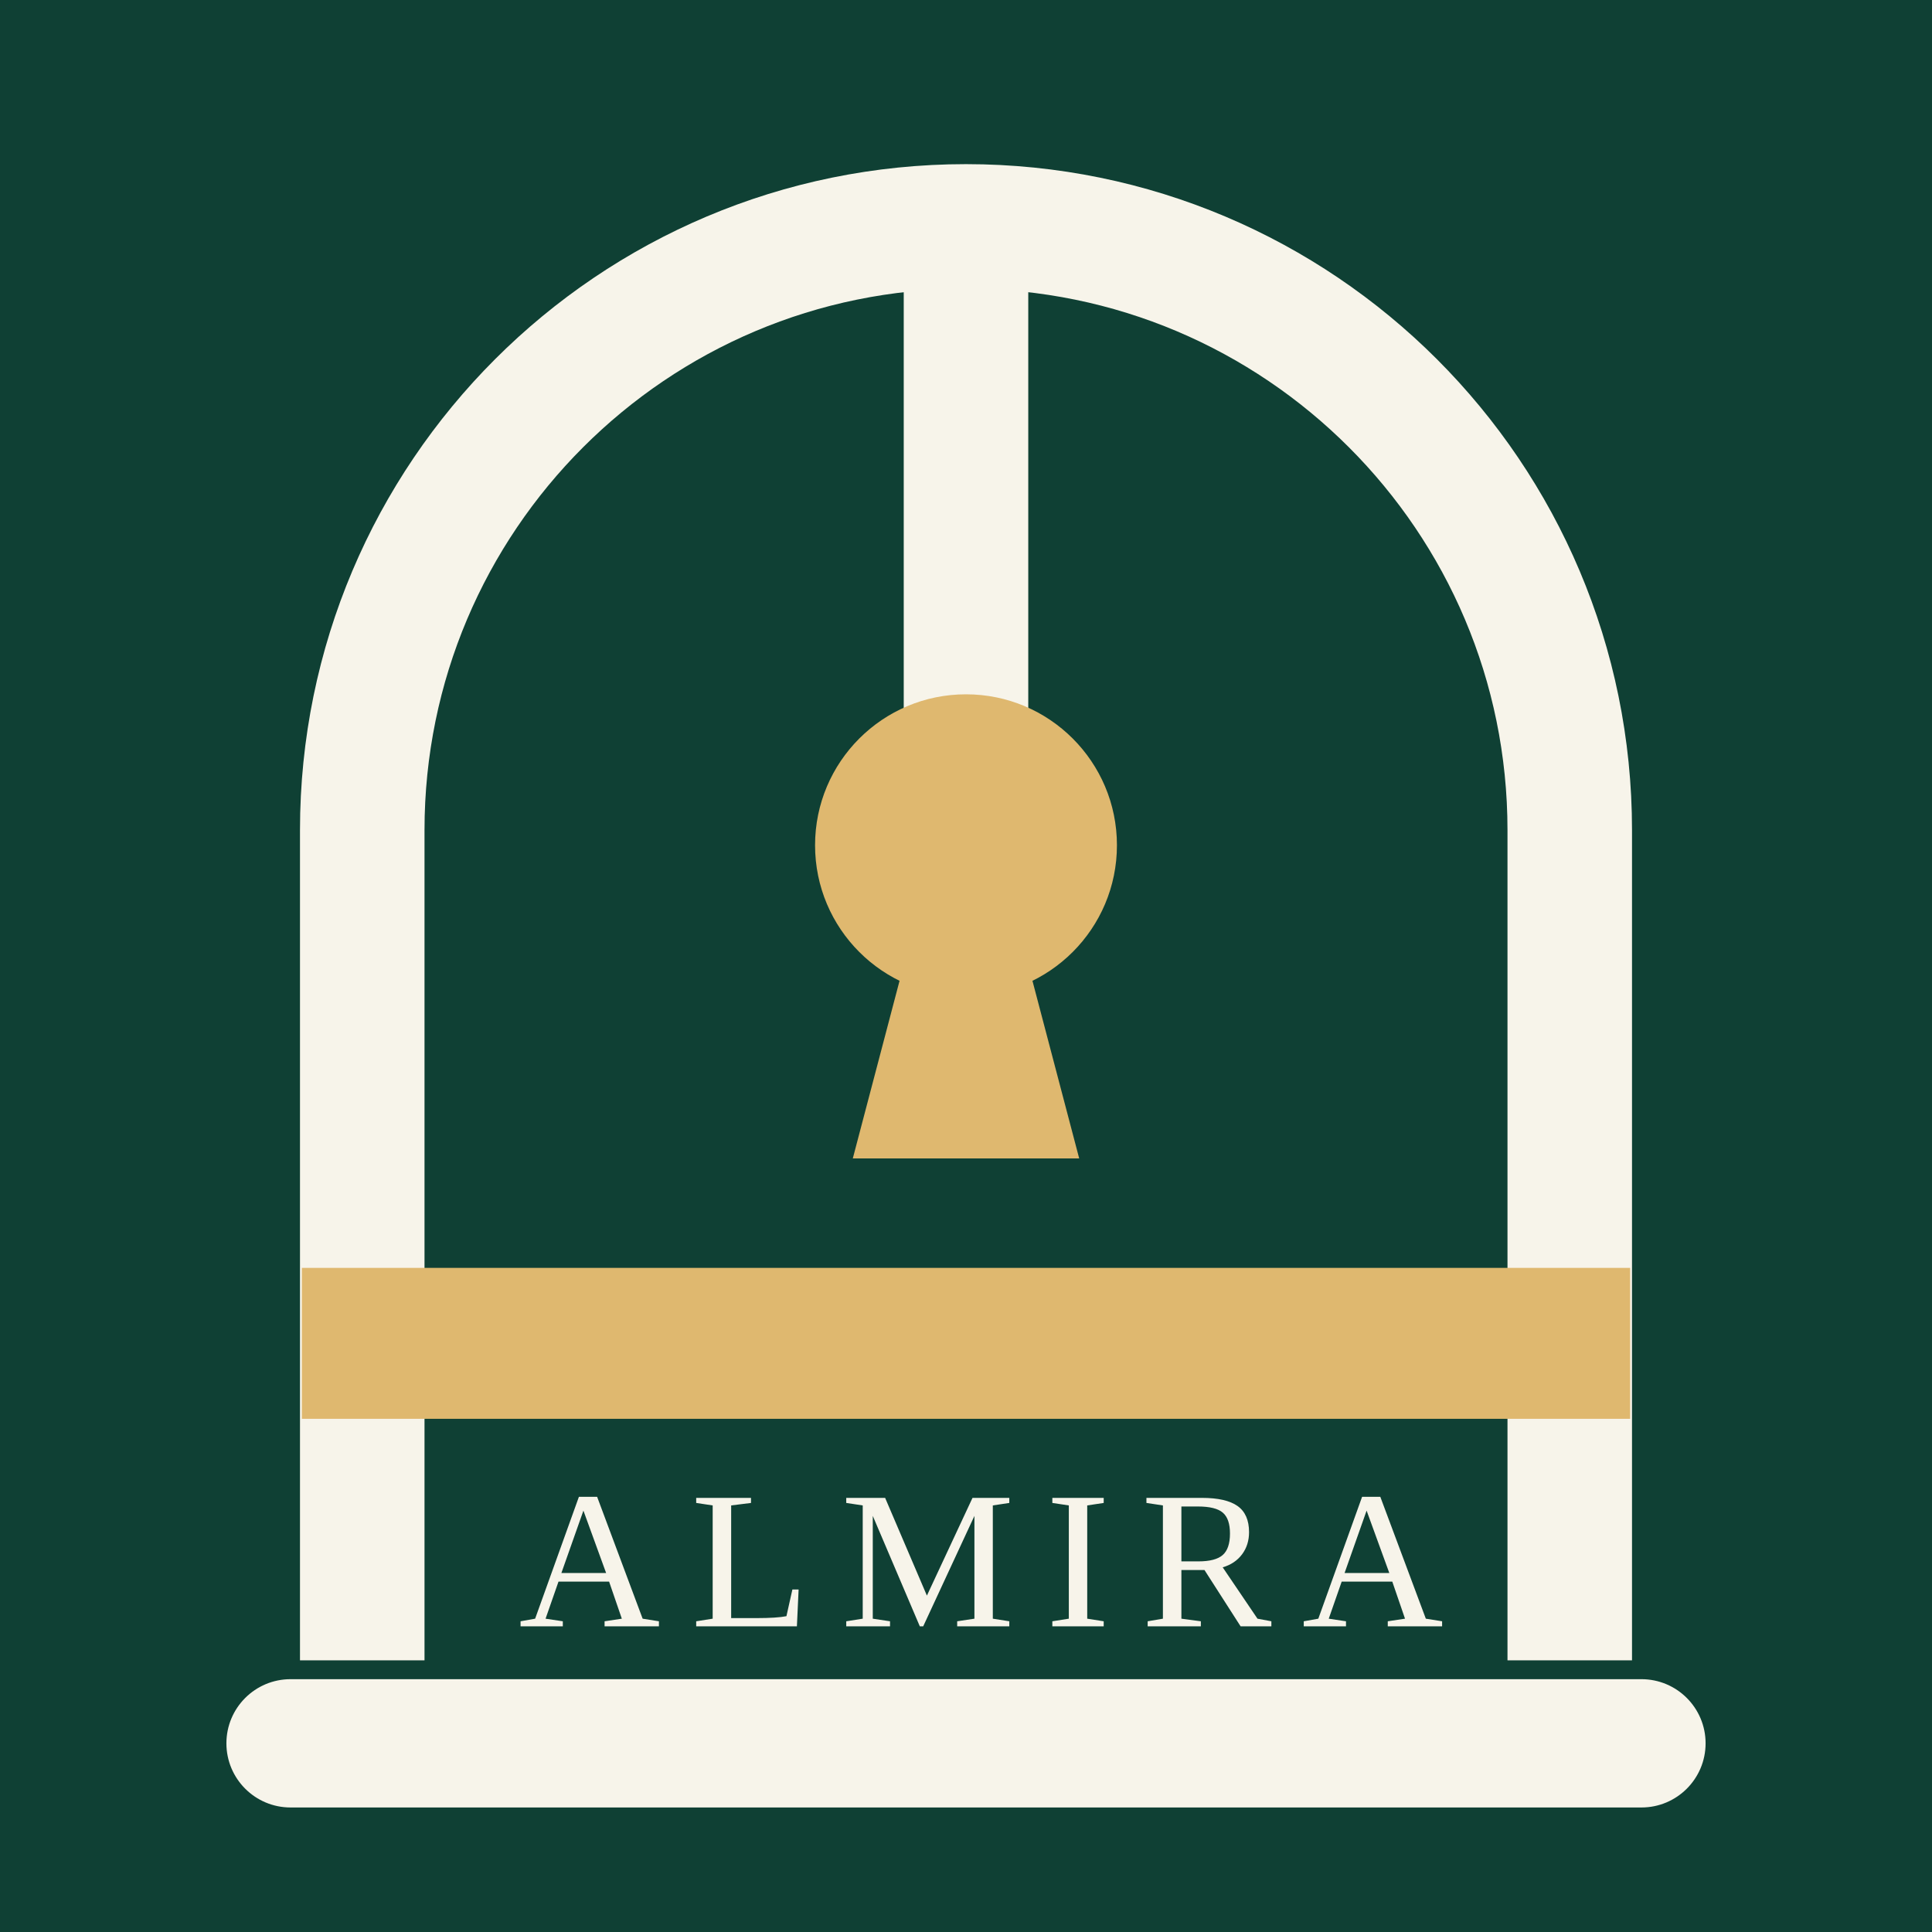
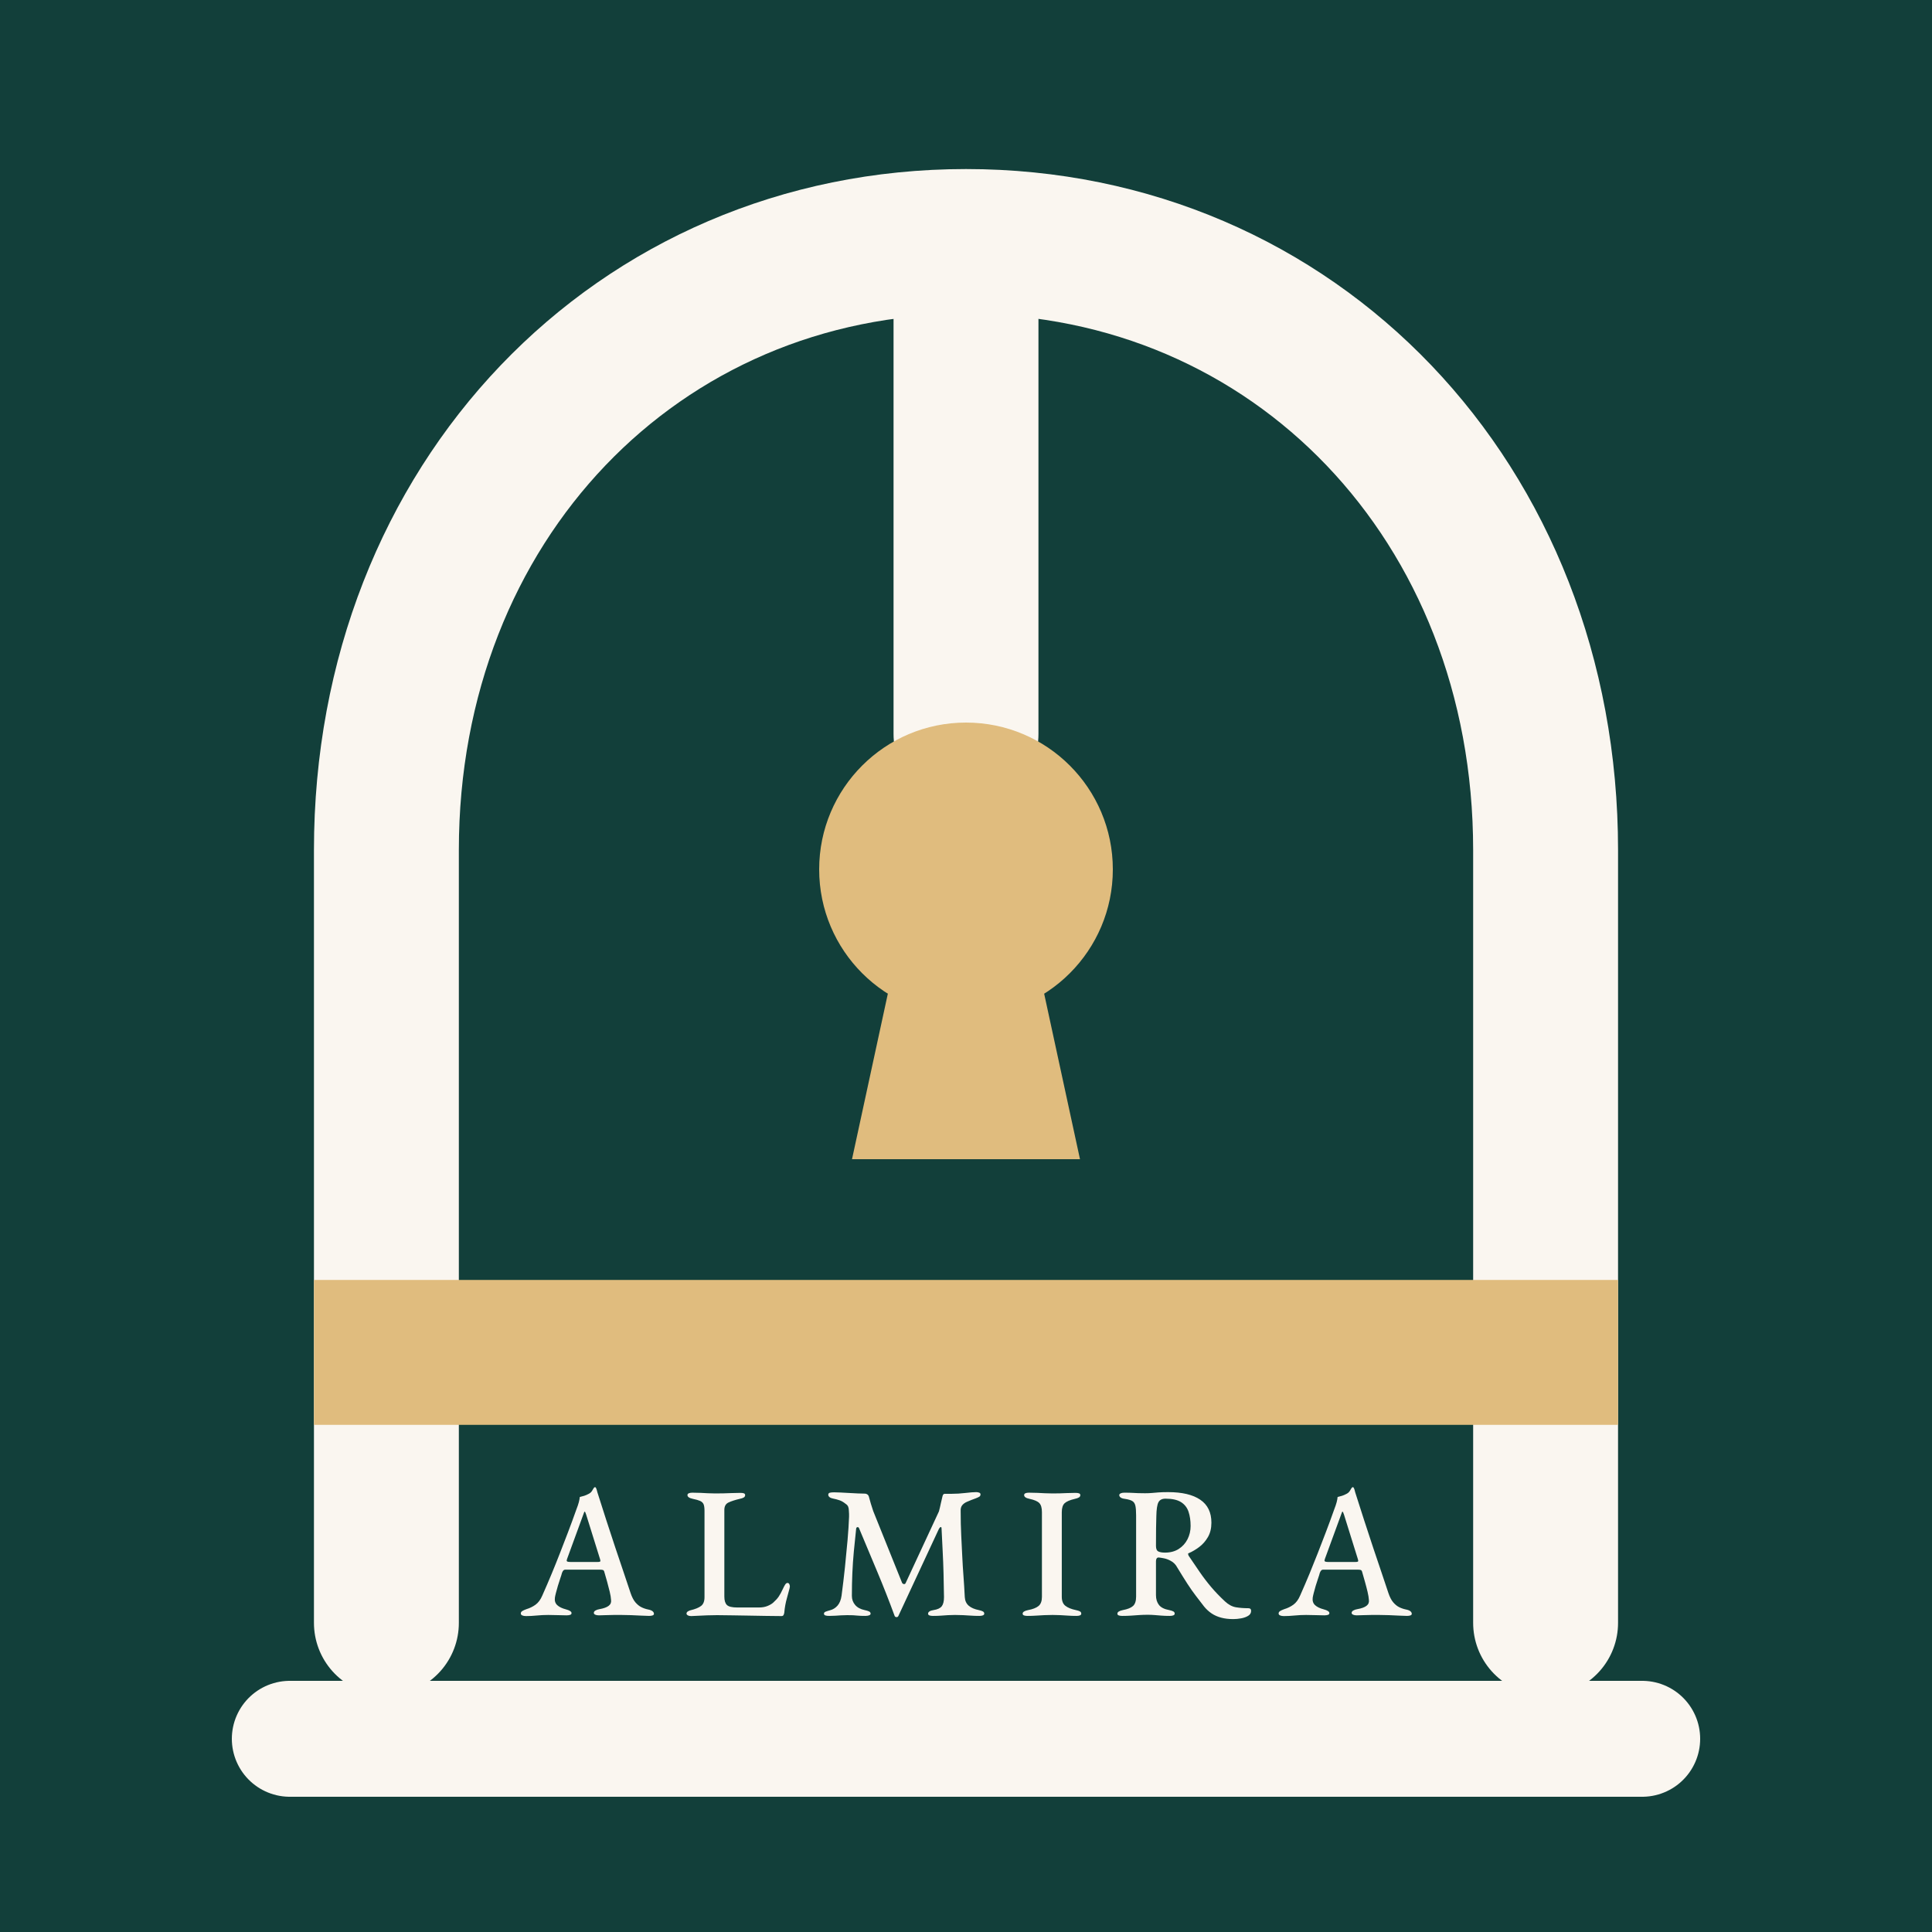
- <svg xmlns="http://www.w3.org/2000/svg" viewBox="0 0 1024 1024" width="1024" height="1024">
-   <defs>
-     <style>
-       .ground { fill: #0F4034; }
-       .cream  { fill: #F7F4EA; }
-       .gold   { fill: #DFB86F; }
-       .arch   { fill: none; stroke: #F7F4EA; stroke-width: 66; }
-       .word   { fill: #F7F4EA; font-family: Georgia, "Times New Roman", serif;
-                 font-size: 104px; letter-spacing: 16px; }
-     </style>
-   </defs>
-   <rect class="ground" width="1024" height="1024" />
-   <g id="mark">
-     <path class="arch" d="M 192 880 L 192 440 A 320 320 0 0 1 832 440 L 832 880" />
-     <rect class="cream" x="479" y="152" width="66" height="228" />
-     <circle class="gold" cx="512" cy="448" r="80" />
-     <path class="gold" d="M 482 500 L 542 500 L 572 614 L 452 614 Z" />
-     <rect class="gold" x="160" y="672" width="704" height="80" />
-     <text class="word" x="520" y="862" text-anchor="middle">ALMIRA</text>
-     <rect class="cream" x="120" y="890" width="784" height="68" rx="34" />
-   </g>
+ <svg xmlns="http://www.w3.org/2000/svg" viewBox="0 0 100 100" width="1024" height="1024" fill="none">
+   <rect width="100" height="100" fill="#123F3A" />
+   <path d="M20 84 V44 C20 26 33 12.5 50 12.5 C67 12.5 80 26 80 44 V84" stroke="#FAF6F0" stroke-width="7.5" stroke-linecap="round" stroke-linejoin="round" />
+   <path d="M15 90 H85" stroke="#FAF6F0" stroke-width="6" stroke-linecap="round" />
+   <path d="M50 14 V38" stroke="#FAF6F0" stroke-width="7.5" stroke-linecap="round" />
+   <circle cx="50" cy="45" r="7.6" fill="#E0BC7E" />
+   <path d="M46.2 50.3 L44.1 60 H55.9 L53.8 50.3 Z" fill="#E0BC7E" />
+   <path d="M16.25 70 H83.75" stroke="#E0BC7E" stroke-width="7.5" stroke-linecap="butt" />
+   <path d="M27.228 83.648Q27.112 83.648 27.034 83.615Q26.957 83.581 26.957 83.513Q26.957 83.435 27.034 83.387Q27.112 83.338 27.247 83.29Q27.509 83.212 27.722 83.057Q27.935 82.902 28.071 82.582Q28.333 81.991 28.556 81.453Q28.779 80.915 28.982 80.392Q29.186 79.868 29.399 79.311Q29.612 78.754 29.835 78.124Q29.922 77.901 29.961 77.751Q30 77.6 30.01 77.484Q30.136 77.455 30.242 77.421Q30.349 77.387 30.475 77.319Q30.591 77.261 30.654 77.15Q30.717 77.038 30.756 76.99Q30.775 76.98 30.8 76.975Q30.824 76.97 30.843 77.009Q30.872 77.058 30.887 77.116Q30.901 77.174 30.921 77.242Q31.144 77.949 31.381 78.681Q31.619 79.413 31.851 80.111Q32.084 80.809 32.287 81.405Q32.491 82.001 32.636 82.447Q32.743 82.766 32.888 82.936Q33.034 83.106 33.198 83.188Q33.363 83.27 33.557 83.309Q33.702 83.338 33.775 83.396Q33.848 83.455 33.848 83.532Q33.848 83.59 33.775 83.615Q33.702 83.639 33.596 83.639Q33.441 83.639 33.189 83.624Q32.937 83.61 32.665 83.6Q32.394 83.59 32.171 83.59Q31.987 83.59 31.764 83.59Q31.541 83.59 31.342 83.6Q31.144 83.61 30.998 83.61Q30.882 83.61 30.809 83.576Q30.737 83.542 30.737 83.484Q30.737 83.406 30.824 83.358Q30.911 83.309 31.027 83.29Q31.357 83.232 31.507 83.115Q31.657 82.999 31.628 82.805Q31.619 82.64 31.56 82.393Q31.502 82.146 31.425 81.87Q31.347 81.594 31.279 81.361Q31.26 81.284 31.211 81.264Q31.163 81.245 31.047 81.245H29.254Q29.205 81.245 29.166 81.279Q29.128 81.313 29.089 81.41Q29.06 81.526 28.997 81.705Q28.934 81.884 28.876 82.083Q28.817 82.282 28.774 82.451Q28.73 82.621 28.721 82.699Q28.691 82.941 28.842 83.081Q28.992 83.222 29.292 83.3Q29.583 83.377 29.583 83.493Q29.583 83.561 29.51 83.585Q29.438 83.61 29.321 83.61Q29.137 83.61 28.895 83.6Q28.653 83.59 28.381 83.59Q28.071 83.59 27.78 83.619Q27.49 83.648 27.228 83.648ZM29.525 80.847H30.94Q31.076 80.847 31.076 80.799Q31.076 80.77 31.071 80.75Q31.066 80.731 31.056 80.692L30.339 78.395Q30.291 78.24 30.262 78.24Q30.242 78.24 30.194 78.386L29.351 80.692Q29.331 80.75 29.331 80.77Q29.331 80.818 29.384 80.833Q29.438 80.847 29.525 80.847Z M35.777 83.648Q35.67 83.648 35.602 83.61Q35.534 83.571 35.534 83.522Q35.534 83.445 35.612 83.401Q35.689 83.358 35.738 83.348Q36.106 83.261 36.285 83.125Q36.465 82.989 36.465 82.67V78.201Q36.465 77.969 36.416 77.857Q36.368 77.746 36.237 77.688Q36.106 77.63 35.864 77.581Q35.583 77.523 35.583 77.387Q35.583 77.319 35.655 77.29Q35.728 77.261 35.835 77.261Q36.077 77.261 36.271 77.271Q36.465 77.281 36.639 77.29Q36.814 77.3 37.027 77.3Q37.25 77.3 37.453 77.295Q37.657 77.29 37.87 77.281Q38.083 77.271 38.326 77.271Q38.442 77.271 38.505 77.295Q38.568 77.319 38.568 77.387Q38.568 77.465 38.5 77.508Q38.432 77.552 38.287 77.581Q37.919 77.668 37.705 77.77Q37.492 77.872 37.492 78.153V82.64Q37.492 82.941 37.623 83.072Q37.754 83.203 38.161 83.203H39.285Q39.537 83.203 39.726 83.125Q39.915 83.048 40.022 82.951Q40.206 82.786 40.308 82.636Q40.409 82.485 40.526 82.233Q40.574 82.127 40.632 82.03Q40.691 81.933 40.758 81.933Q40.826 81.933 40.855 81.996Q40.884 82.059 40.884 82.117Q40.884 82.136 40.875 82.166Q40.865 82.195 40.865 82.224Q40.797 82.485 40.739 82.689Q40.681 82.892 40.647 83.077Q40.613 83.261 40.594 83.474Q40.584 83.542 40.555 83.595Q40.526 83.648 40.448 83.648Q40.07 83.648 39.644 83.639Q39.217 83.629 38.781 83.624Q38.345 83.619 37.923 83.61Q37.502 83.6 37.114 83.6Q36.881 83.6 36.596 83.61Q36.31 83.619 36.072 83.634Q35.835 83.648 35.777 83.648Z M42.92 83.639Q42.794 83.639 42.721 83.615Q42.648 83.59 42.648 83.522Q42.648 83.455 42.731 83.421Q42.813 83.387 42.959 83.348Q43.191 83.29 43.351 83.106Q43.511 82.922 43.559 82.592Q43.656 81.865 43.734 81.124Q43.811 80.382 43.87 79.709Q43.928 79.035 43.947 78.512Q43.947 78.444 43.947 78.356Q43.947 78.269 43.937 78.192Q43.937 78.085 43.904 77.993Q43.87 77.901 43.763 77.833Q43.608 77.707 43.453 77.654Q43.298 77.6 43.104 77.562Q42.997 77.542 42.934 77.489Q42.871 77.436 42.871 77.368Q42.871 77.281 42.959 77.261Q43.046 77.242 43.181 77.242Q43.298 77.242 43.501 77.252Q43.705 77.261 43.947 77.276Q44.189 77.29 44.408 77.3Q44.626 77.31 44.771 77.31Q44.839 77.31 44.897 77.353Q44.955 77.397 44.975 77.474Q45.023 77.649 45.076 77.833Q45.13 78.017 45.197 78.211L46.69 81.923Q46.719 81.981 46.782 81.991Q46.845 82.001 46.874 81.943L48.599 78.23Q48.658 78.008 48.701 77.799Q48.745 77.591 48.784 77.445Q48.813 77.319 48.9 77.319H49.268Q49.598 77.319 49.966 77.276Q50.334 77.232 50.528 77.232Q50.596 77.232 50.674 77.256Q50.751 77.281 50.751 77.348Q50.751 77.426 50.693 77.465Q50.635 77.504 50.509 77.552Q50.402 77.591 50.276 77.639Q50.15 77.688 50.044 77.736Q49.889 77.804 49.801 77.915Q49.714 78.027 49.724 78.211Q49.724 78.899 49.753 79.466Q49.782 80.033 49.806 80.547Q49.83 81.061 49.869 81.574Q49.908 82.088 49.937 82.67Q49.956 82.951 50.141 83.111Q50.325 83.27 50.664 83.338Q50.8 83.367 50.872 83.406Q50.945 83.445 50.945 83.522Q50.945 83.581 50.877 83.61Q50.809 83.639 50.693 83.639Q50.451 83.639 50.247 83.624Q50.044 83.61 49.845 83.6Q49.646 83.59 49.433 83.59Q49.239 83.59 49.074 83.6Q48.91 83.61 48.725 83.624Q48.541 83.639 48.289 83.639Q48.183 83.639 48.11 83.615Q48.037 83.59 48.037 83.522Q48.037 83.455 48.11 83.406Q48.183 83.358 48.318 83.338Q48.629 83.29 48.745 83.14Q48.861 82.989 48.861 82.67Q48.851 82.001 48.837 81.429Q48.822 80.857 48.793 80.3Q48.764 79.742 48.735 79.122Q48.735 79.035 48.692 79.04Q48.648 79.045 48.599 79.132L46.506 83.629Q46.477 83.707 46.399 83.702Q46.322 83.697 46.302 83.629Q45.886 82.495 45.425 81.395Q44.965 80.295 44.461 79.093Q44.432 79.035 44.378 79.045Q44.325 79.054 44.315 79.122Q44.248 79.733 44.194 80.305Q44.141 80.876 44.117 81.439Q44.093 82.001 44.093 82.602Q44.093 82.873 44.262 83.072Q44.432 83.27 44.752 83.338Q44.897 83.367 44.979 83.406Q45.062 83.445 45.062 83.522Q45.062 83.581 44.984 83.61Q44.907 83.639 44.79 83.639Q44.529 83.639 44.393 83.624Q44.257 83.61 44.151 83.605Q44.044 83.6 43.85 83.6Q43.666 83.6 43.526 83.61Q43.385 83.619 43.244 83.629Q43.104 83.639 42.92 83.639Z M53.184 83.639Q53.077 83.639 53.005 83.615Q52.932 83.59 52.932 83.522Q52.932 83.396 53.213 83.338Q53.581 83.27 53.756 83.125Q53.93 82.98 53.93 82.65V78.269Q53.93 77.94 53.795 77.799Q53.659 77.659 53.291 77.581Q53.009 77.523 53.009 77.387Q53.009 77.319 53.077 77.29Q53.145 77.261 53.252 77.261Q53.504 77.261 53.702 77.271Q53.901 77.281 54.085 77.29Q54.269 77.3 54.483 77.3Q54.686 77.3 54.866 77.295Q55.045 77.29 55.234 77.281Q55.423 77.271 55.665 77.271Q55.781 77.271 55.849 77.295Q55.917 77.319 55.917 77.387Q55.917 77.465 55.844 77.508Q55.772 77.552 55.636 77.581Q55.258 77.668 55.108 77.804Q54.958 77.94 54.958 78.269V82.65Q54.958 82.97 55.142 83.115Q55.326 83.261 55.685 83.338Q55.83 83.367 55.898 83.406Q55.966 83.445 55.966 83.522Q55.966 83.581 55.903 83.61Q55.84 83.639 55.723 83.639Q55.481 83.639 55.277 83.624Q55.074 83.61 54.885 83.6Q54.696 83.59 54.483 83.59Q54.25 83.59 54.051 83.6Q53.853 83.61 53.639 83.624Q53.426 83.639 53.184 83.639Z M63.836 83.804Q63.487 83.804 63.211 83.731Q62.934 83.658 62.716 83.513Q62.498 83.367 62.324 83.154Q62.101 82.863 61.892 82.592Q61.684 82.321 61.461 81.977Q61.238 81.632 60.938 81.138Q60.812 80.896 60.579 80.78Q60.414 80.692 60.245 80.658Q60.075 80.624 59.969 80.615Q59.901 80.615 59.867 80.668Q59.833 80.721 59.833 80.809V82.563Q59.833 82.873 59.988 83.072Q60.143 83.27 60.521 83.338Q60.657 83.367 60.729 83.406Q60.802 83.445 60.802 83.522Q60.802 83.581 60.734 83.61Q60.666 83.639 60.55 83.639Q60.308 83.639 60.119 83.624Q59.93 83.61 59.76 83.595Q59.591 83.581 59.406 83.581Q59.174 83.581 58.965 83.595Q58.757 83.61 58.549 83.624Q58.34 83.639 58.088 83.639Q57.982 83.639 57.909 83.615Q57.836 83.59 57.836 83.522Q57.836 83.396 58.117 83.338Q58.486 83.27 58.646 83.125Q58.805 82.98 58.805 82.64V78.434Q58.805 78.104 58.767 77.935Q58.728 77.765 58.607 77.693Q58.486 77.62 58.224 77.581Q58.069 77.562 58.001 77.508Q57.933 77.455 57.933 77.387Q57.933 77.329 58.006 77.295Q58.079 77.261 58.185 77.261Q58.466 77.261 58.621 77.271Q58.776 77.281 58.917 77.285Q59.057 77.29 59.271 77.29Q59.465 77.29 59.62 77.276Q59.775 77.261 59.969 77.247Q60.162 77.232 60.463 77.232Q61.548 77.232 62.125 77.625Q62.702 78.017 62.702 78.812Q62.702 79.248 62.522 79.558Q62.343 79.868 62.072 80.072Q61.8 80.276 61.529 80.392Q61.49 80.402 61.495 80.435Q61.5 80.469 61.519 80.518Q61.82 80.964 62.096 81.366Q62.372 81.768 62.687 82.141Q63.002 82.514 63.409 82.892Q63.681 83.144 63.976 83.193Q64.272 83.241 64.611 83.241Q64.757 83.241 64.757 83.377Q64.757 83.542 64.606 83.634Q64.456 83.726 64.243 83.765Q64.03 83.804 63.836 83.804ZM60.298 80.363Q60.715 80.363 61.01 80.174Q61.306 79.985 61.466 79.67Q61.626 79.355 61.626 78.986Q61.626 78.57 61.519 78.25Q61.413 77.93 61.132 77.751Q60.851 77.571 60.327 77.571Q60.056 77.571 59.959 77.76Q59.862 77.949 59.852 78.473Q59.843 78.705 59.838 79.093Q59.833 79.481 59.833 80.014Q59.833 80.246 59.959 80.305Q60.085 80.363 60.298 80.363Z M66.453 83.648Q66.336 83.648 66.259 83.615Q66.181 83.581 66.181 83.513Q66.181 83.435 66.259 83.387Q66.336 83.338 66.472 83.29Q66.734 83.212 66.947 83.057Q67.16 82.902 67.296 82.582Q67.558 81.991 67.781 81.453Q68.003 80.915 68.207 80.392Q68.411 79.868 68.624 79.311Q68.837 78.754 69.06 78.124Q69.147 77.901 69.186 77.751Q69.225 77.6 69.234 77.484Q69.36 77.455 69.467 77.421Q69.574 77.387 69.7 77.319Q69.816 77.261 69.879 77.15Q69.942 77.038 69.981 76.99Q70 76.98 70.024 76.975Q70.049 76.97 70.068 77.009Q70.097 77.058 70.112 77.116Q70.126 77.174 70.145 77.242Q70.368 77.949 70.606 78.681Q70.843 79.413 71.076 80.111Q71.309 80.809 71.512 81.405Q71.716 82.001 71.861 82.447Q71.968 82.766 72.113 82.936Q72.258 83.106 72.423 83.188Q72.588 83.27 72.782 83.309Q72.927 83.338 73 83.396Q73.073 83.455 73.073 83.532Q73.073 83.59 73 83.615Q72.927 83.639 72.821 83.639Q72.665 83.639 72.413 83.624Q72.161 83.61 71.89 83.6Q71.619 83.59 71.396 83.59Q71.212 83.59 70.989 83.59Q70.766 83.59 70.567 83.6Q70.368 83.61 70.223 83.61Q70.107 83.61 70.034 83.576Q69.961 83.542 69.961 83.484Q69.961 83.406 70.049 83.358Q70.136 83.309 70.252 83.29Q70.582 83.232 70.732 83.115Q70.882 82.999 70.853 82.805Q70.843 82.64 70.785 82.393Q70.727 82.146 70.649 81.87Q70.572 81.594 70.504 81.361Q70.485 81.284 70.436 81.264Q70.388 81.245 70.271 81.245H68.478Q68.43 81.245 68.391 81.279Q68.352 81.313 68.314 81.41Q68.285 81.526 68.222 81.705Q68.159 81.884 68.1 82.083Q68.042 82.282 67.999 82.451Q67.955 82.621 67.945 82.699Q67.916 82.941 68.066 83.081Q68.217 83.222 68.517 83.3Q68.808 83.377 68.808 83.493Q68.808 83.561 68.735 83.585Q68.663 83.61 68.546 83.61Q68.362 83.61 68.12 83.6Q67.877 83.59 67.606 83.59Q67.296 83.59 67.005 83.619Q66.714 83.648 66.453 83.648ZM68.75 80.847H70.165Q70.301 80.847 70.301 80.799Q70.301 80.77 70.296 80.75Q70.291 80.731 70.281 80.692L69.564 78.395Q69.515 78.24 69.486 78.24Q69.467 78.24 69.419 78.386L68.575 80.692Q68.556 80.75 68.556 80.77Q68.556 80.818 68.609 80.833Q68.663 80.847 68.75 80.847Z" fill="#FAF6F0" />
</svg>
